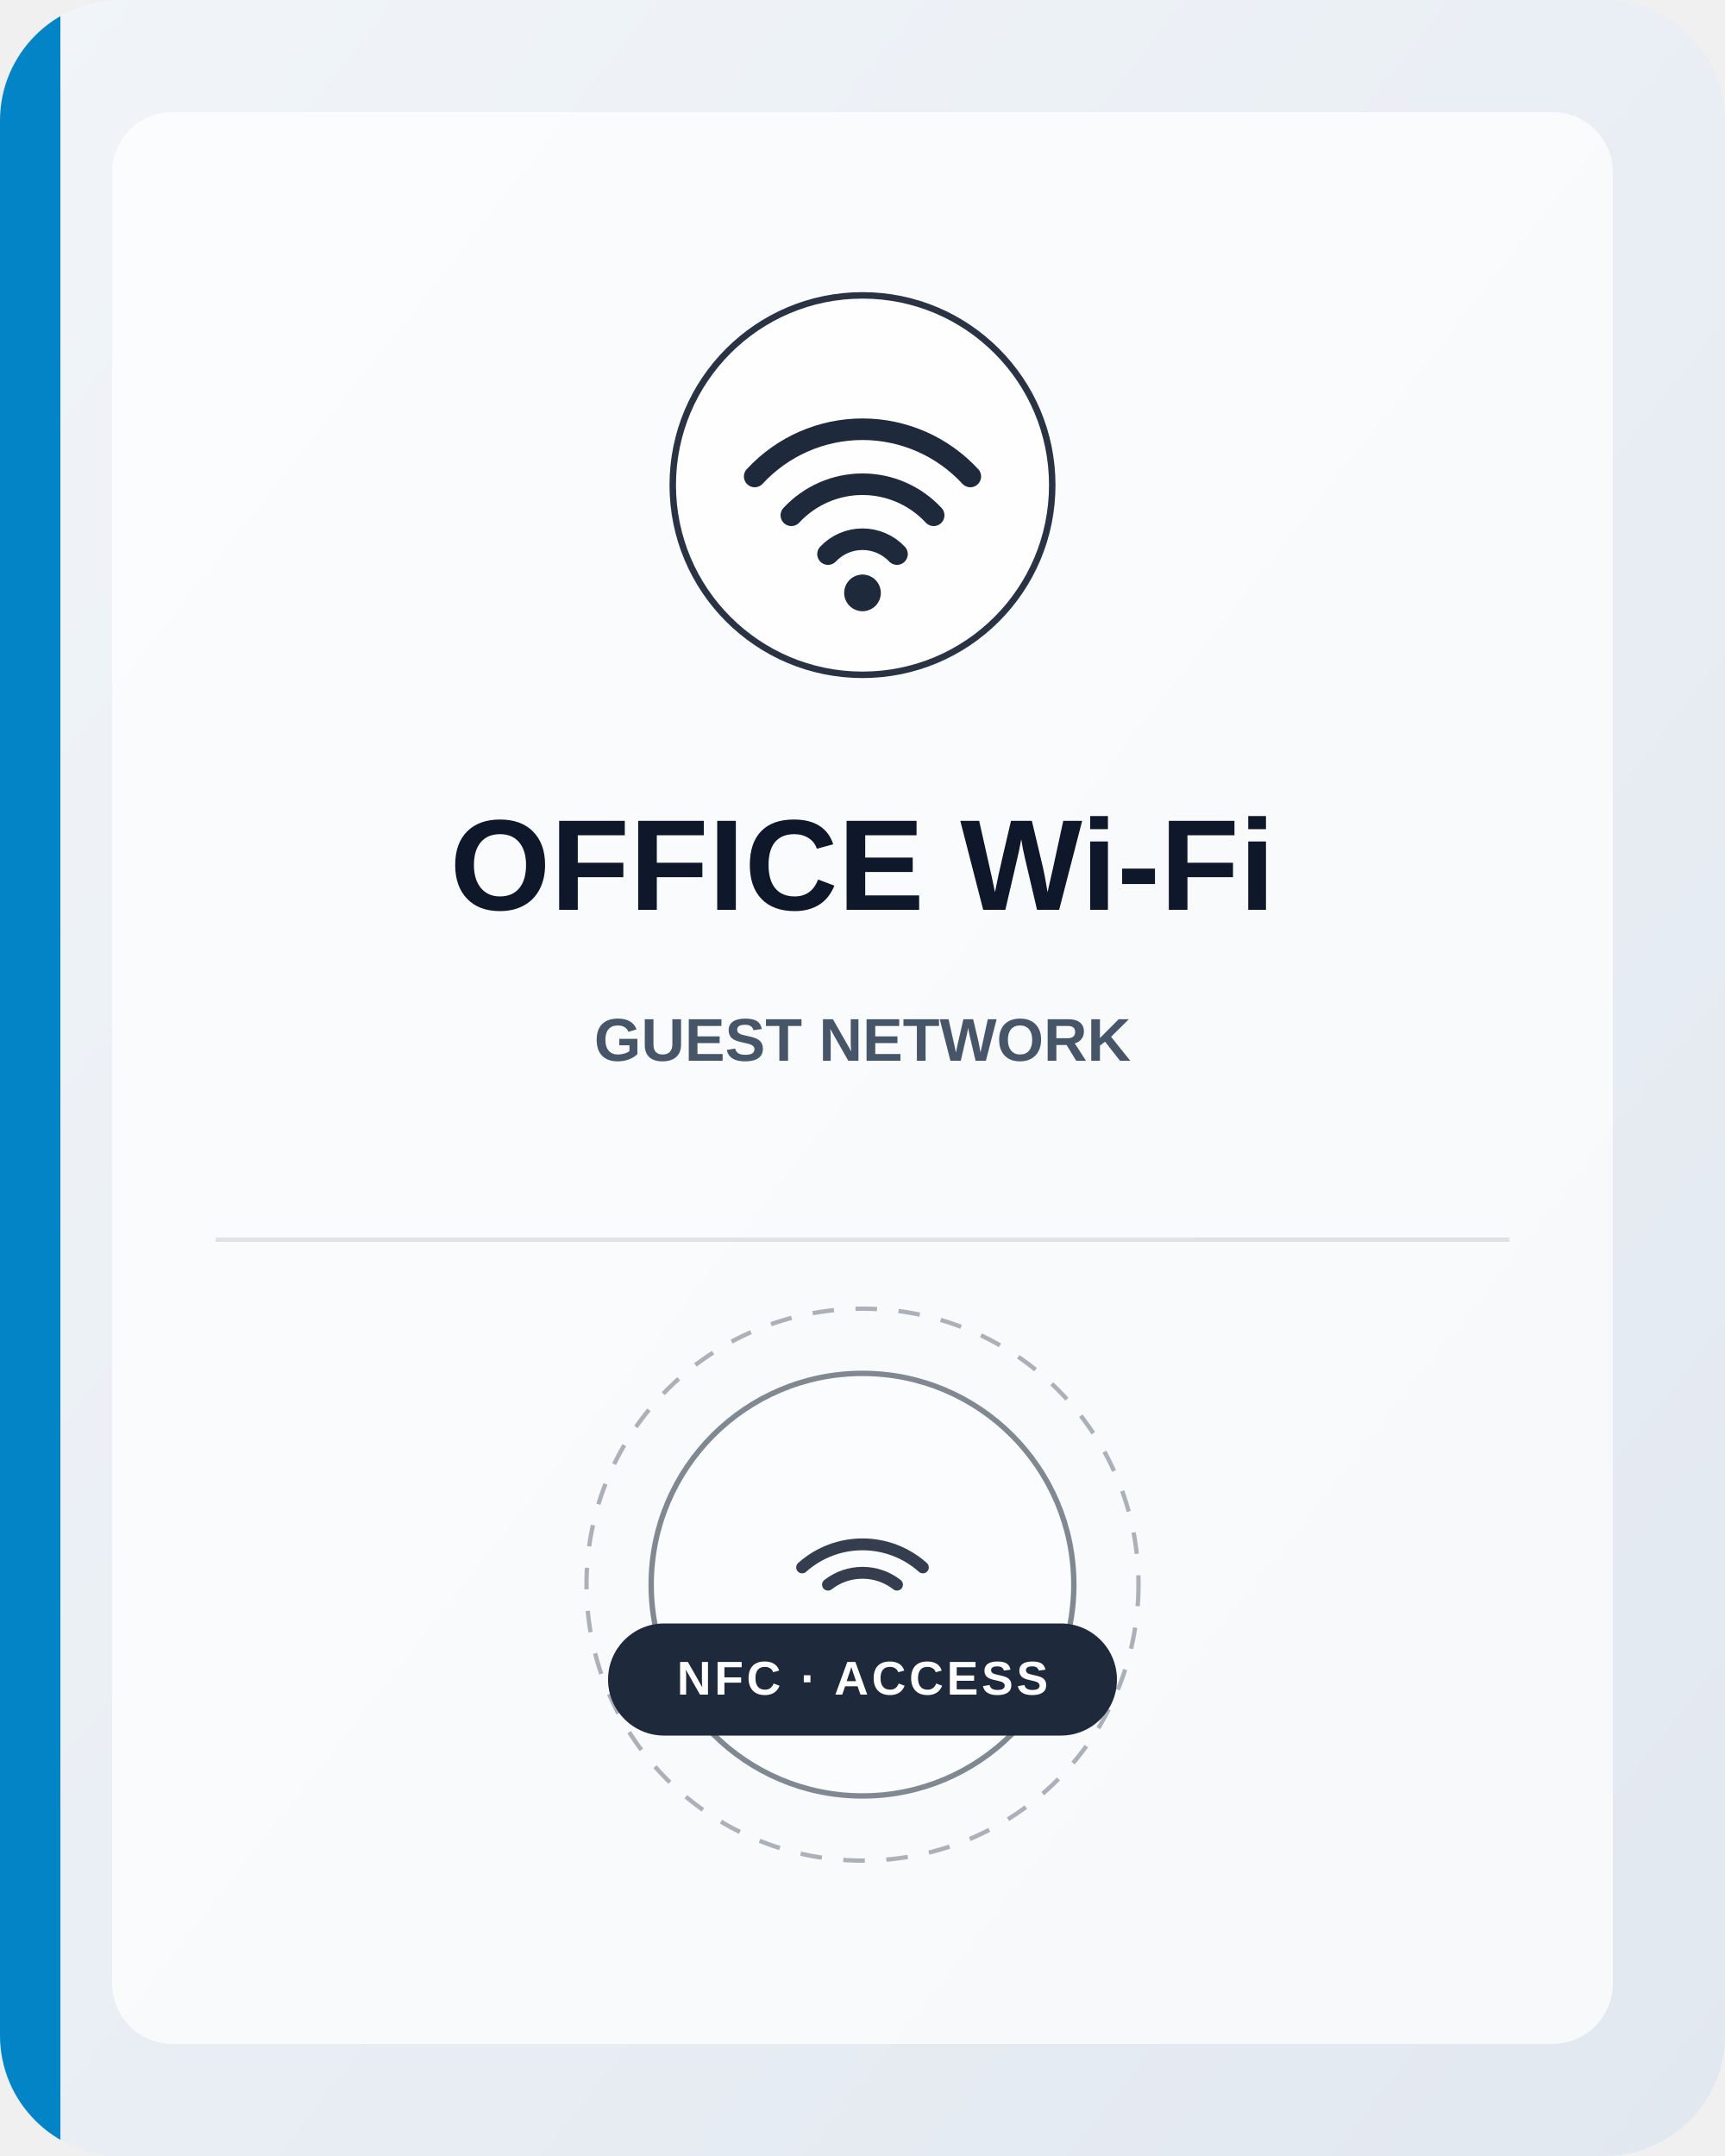
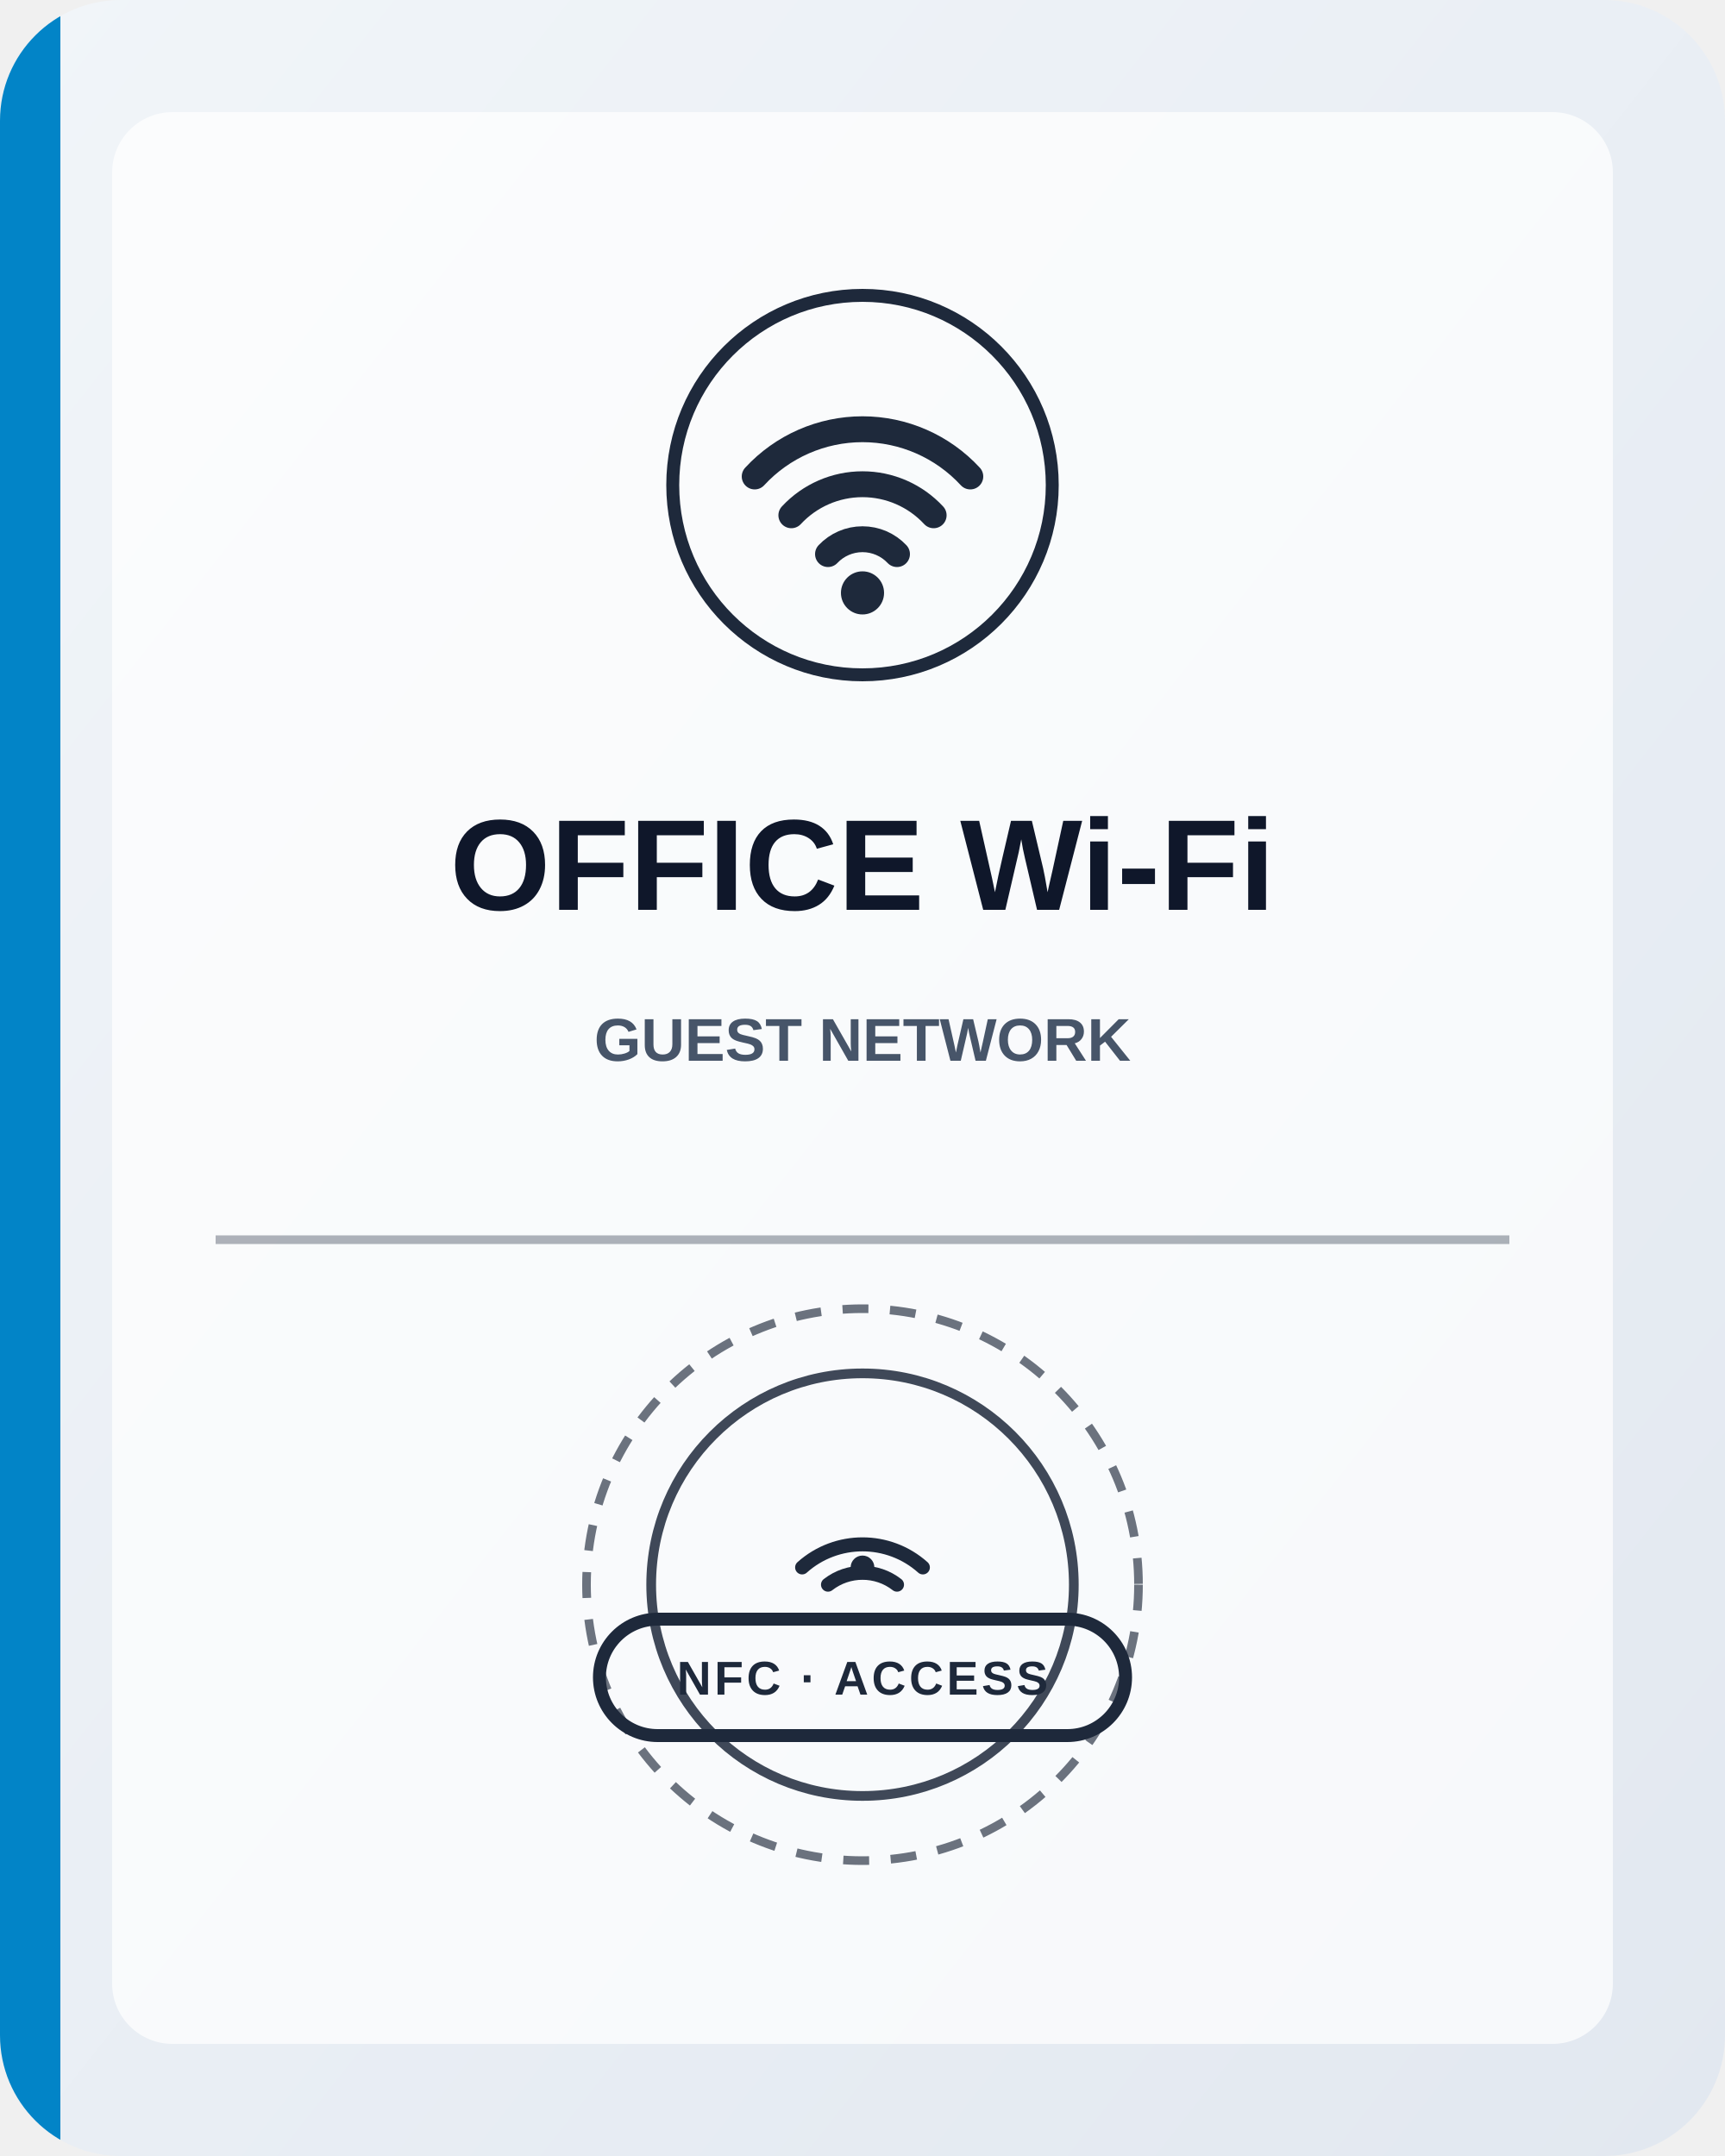
<svg xmlns="http://www.w3.org/2000/svg" width="800" height="1000" viewBox="0 0 800 1000">
  <defs>
    <linearGradient id="bg-09" x1="0%" y1="0%" x2="100%" y2="100%">
      <stop offset="0%" stop-color="#F1F5F9" />
      <stop offset="100%" stop-color="#E2E8F0" />
    </linearGradient>
    <linearGradient id="acc-09" x1="0%" y1="0%" x2="100%" y2="100%">
      <stop offset="0%" stop-color="#1E293B" />
      <stop offset="100%" stop-color="#0284C7" />
    </linearGradient>
    <radialGradient id="glow-09" cx="50%" cy="50%" r="50%">
      <stop offset="0%" stop-color="#0284C7" stop-opacity="0.28" />
      <stop offset="100%" stop-color="#0284C7" stop-opacity="0" />
    </radialGradient>
    <clipPath id="clip-09">
      <rect width="800" height="1000" rx="56" />
    </clipPath>
  </defs>
  <g clip-path="url(#clip-09)">
    <rect width="800" height="1000" rx="56" fill="url(#bg-09)" />
+     <rect x="52" y="52" width="696" height="896" rx="28" fill="#FFFFFF" opacity="0.72" />
    <rect x="0" y="0" width="28" height="1000" fill="#0284C7" />
-     <rect x="52" y="52" width="696" height="896" rx="28" fill="#FFFFFF" opacity="0.72" />
-     <line x1="100" y1="575" x2="700" y2="575" stroke="#1E293B" stroke-width="2" opacity="0.12" />
-     <circle cx="400" cy="225" r="88" fill="rgba(255,255,255,0.85)" stroke="#1E293B" stroke-width="3" opacity="0.95" />
-     <g fill="none" stroke="#1E293B" stroke-width="10" stroke-linecap="round">
+     <line x1="100" y1="575" x2="700" y2="575" stroke="#1E293B" stroke-width="4" opacity="0.35" />
+     <circle cx="400" cy="225" r="88" fill="none" stroke="#1E293B" stroke-width="6" />
+     <g fill="none" stroke="#1E293B" stroke-width="12" stroke-linecap="round">
      <path d="M 350 221 A 68 68 0 0 1 450 221" />
      <path d="M 367 239 A 45 45 0 0 1 433 239" />
      <path d="M 384 257 A 22 22 0 0 1 416 257" />
    </g>
-     <circle cx="400" cy="275" r="8.5" fill="#1E293B" />
-     <circle cx="400" cy="735" r="128" fill="none" stroke="#1E293B" stroke-width="2" stroke-dasharray="10 10" opacity="0.35" />
-     <circle cx="400" cy="735" r="98" fill="rgba(255,255,255,0.72)" stroke="#1E293B" stroke-width="2.5" opacity="0.55" />
-     <g fill="none" stroke="#1E293B" stroke-width="5.5" stroke-linecap="round" opacity="0.9">
+     <circle cx="400" cy="275" r="10" fill="#1E293B" />
+     <circle cx="400" cy="735" r="128" fill="none" stroke="#1E293B" stroke-width="4" stroke-dasharray="12 10" opacity="0.65" />
+     <circle cx="400" cy="735" r="98" fill="none" stroke="#1E293B" stroke-width="4.5" opacity="0.85" />
+     <g fill="none" stroke="#1E293B" stroke-width="6.5" stroke-linecap="round">
      <path d="M 382 701 A 26 26 0 0 1 382 733" transform="rotate(-90 400 717)" />
      <path d="M 390 689 A 42 42 0 0 1 390 745" transform="rotate(-90 400 717)" />
    </g>
-     <rect x="282" y="753" width="236" height="52" rx="26" fill="#1E293B" />
-     <text x="400" y="786" text-anchor="middle" font-family="Outfit, Arial, sans-serif" font-size="22" font-weight="800" letter-spacing="1.5" fill="#FFFFFF">NFC · ACCESS</text>
+     <circle cx="400" cy="727" r="5.5" fill="#1E293B" />
+     <rect x="278" y="751" width="244" height="54" rx="27" fill="none" stroke="#1E293B" stroke-width="6" />
+     <text x="400" y="786" text-anchor="middle" font-family="Outfit, Arial, sans-serif" font-size="22" font-weight="900" letter-spacing="1.5" fill="#1E293B">NFC · ACCESS</text>
    <text x="400" y="422" text-anchor="middle" font-family="Outfit, 'Noto Sans KR', Arial, sans-serif" font-size="60" font-weight="900" fill="#0F172A">OFFICE Wi-Fi</text>
    <text x="400" y="492" text-anchor="middle" font-family="'Noto Sans KR', Arial, sans-serif" font-size="28" font-weight="700" fill="#475569">GUEST NETWORK</text>
  </g>
</svg>
